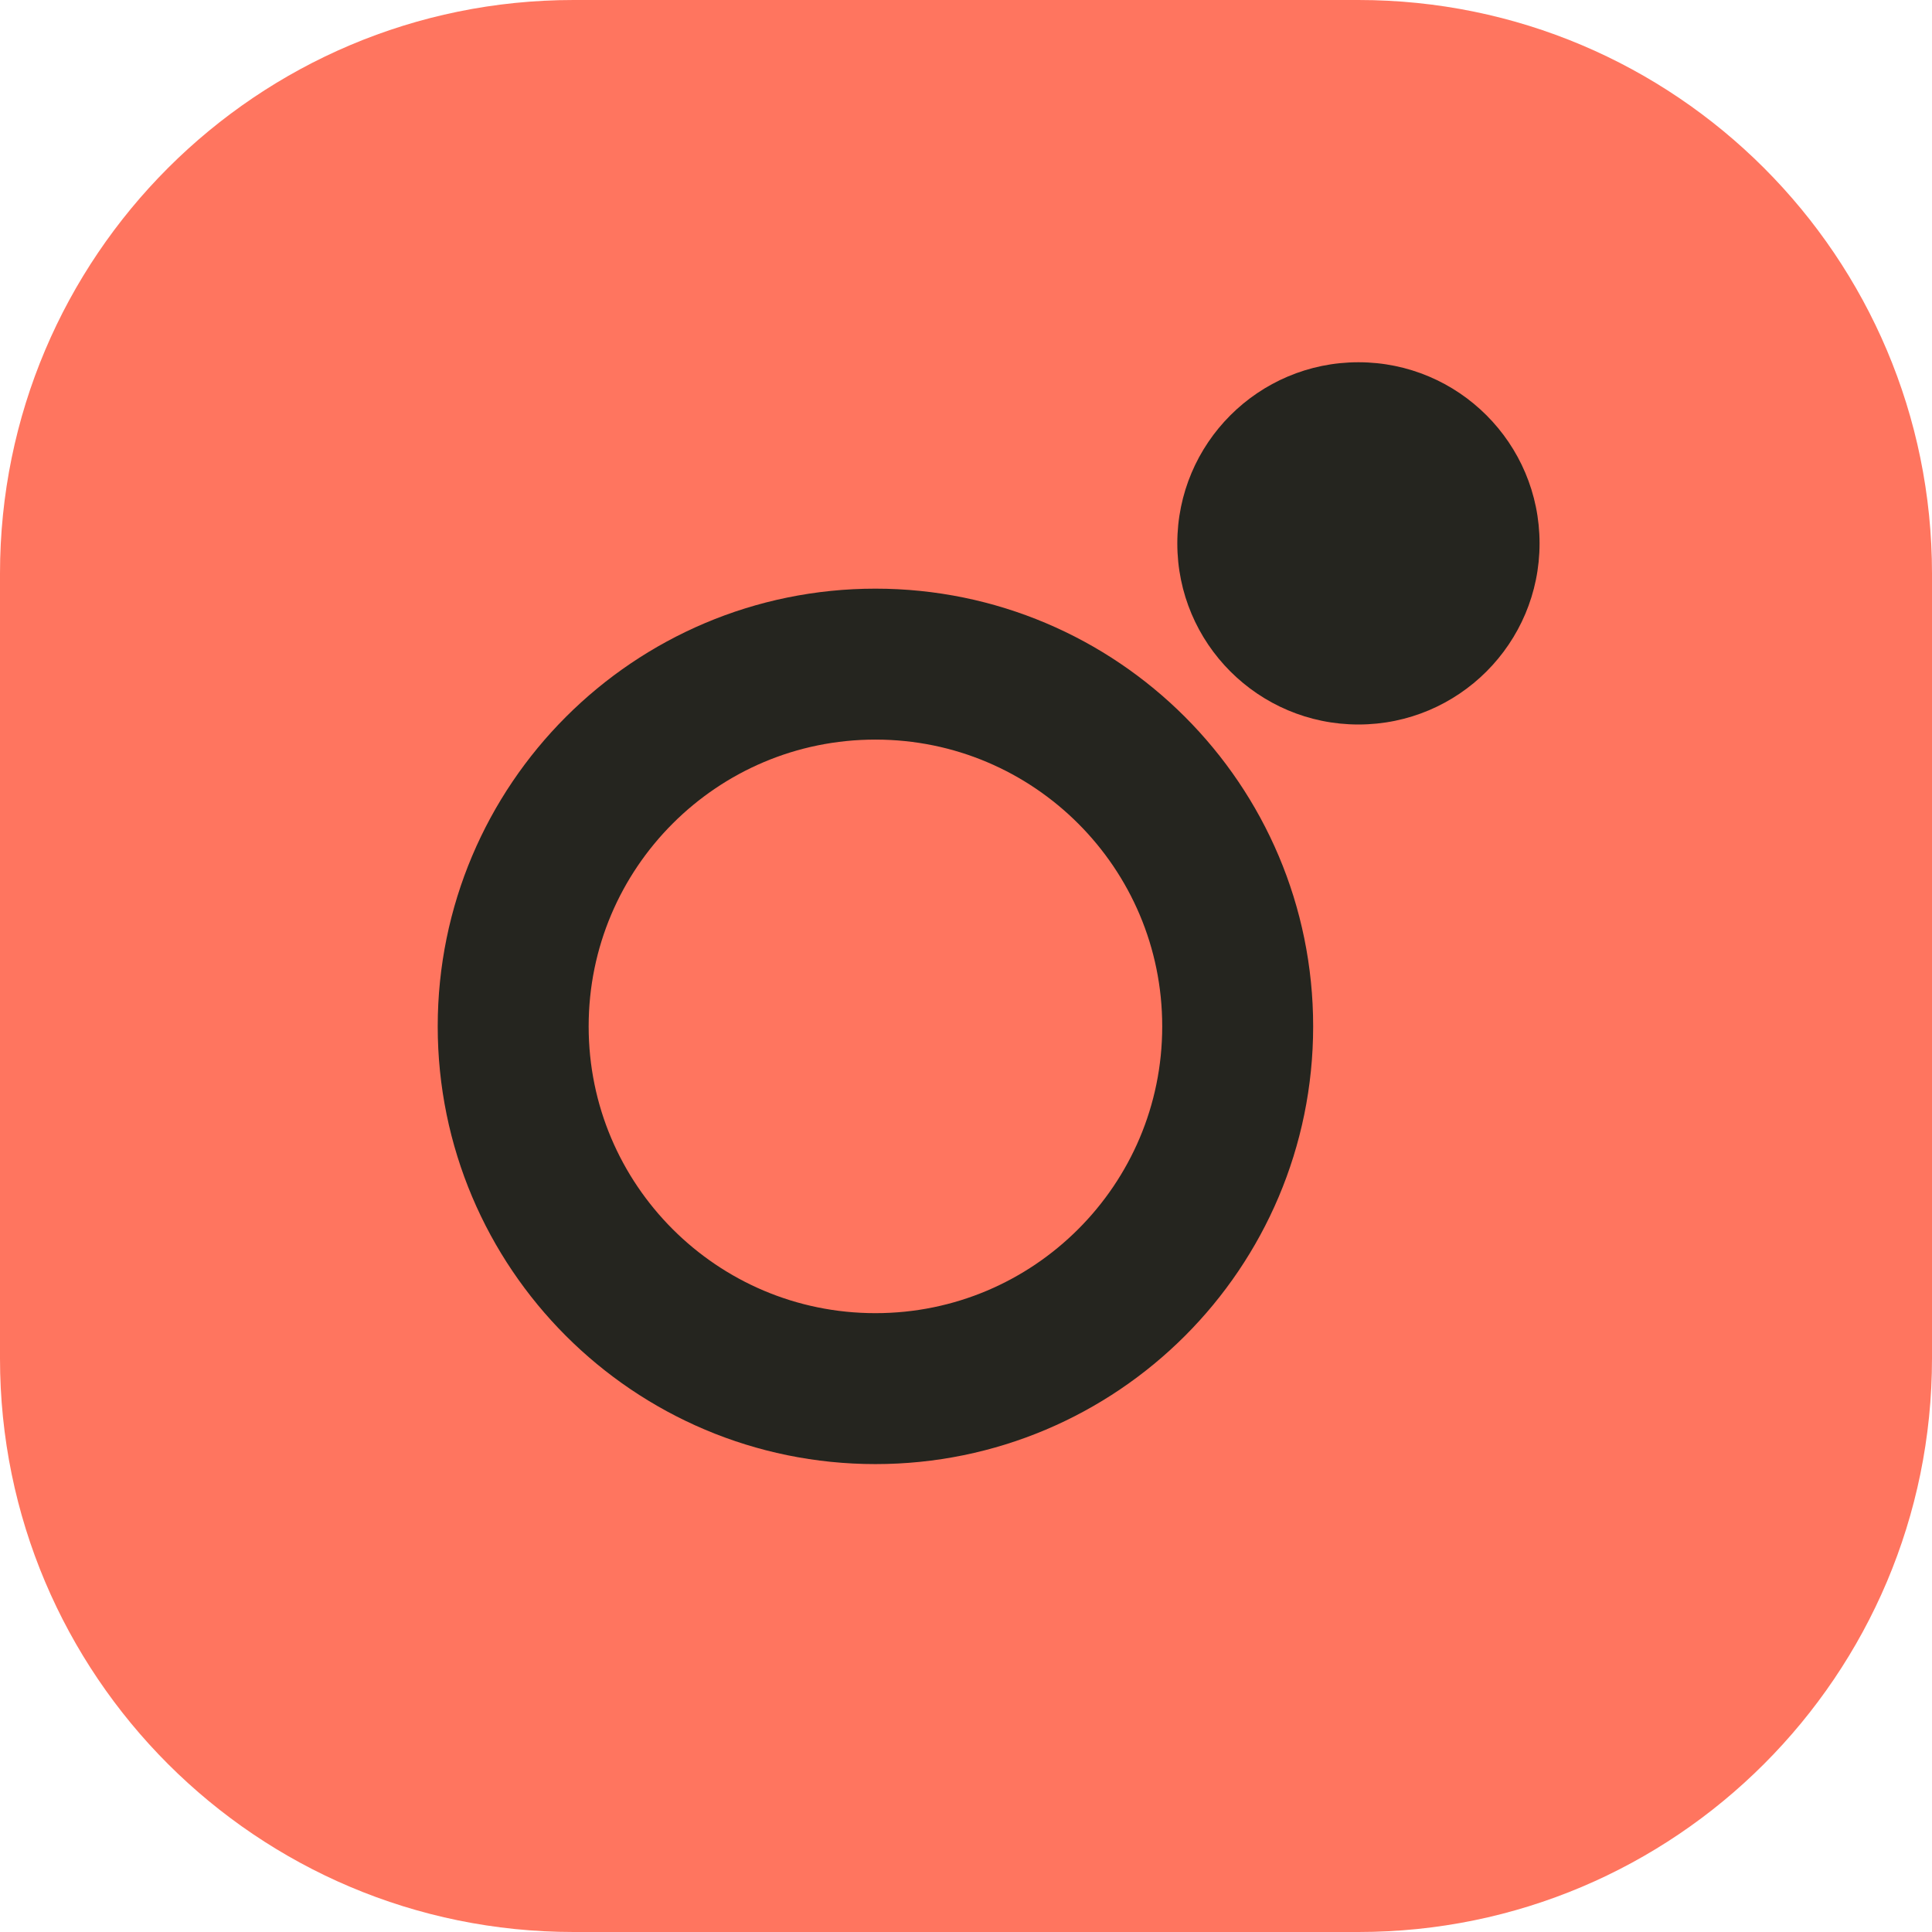
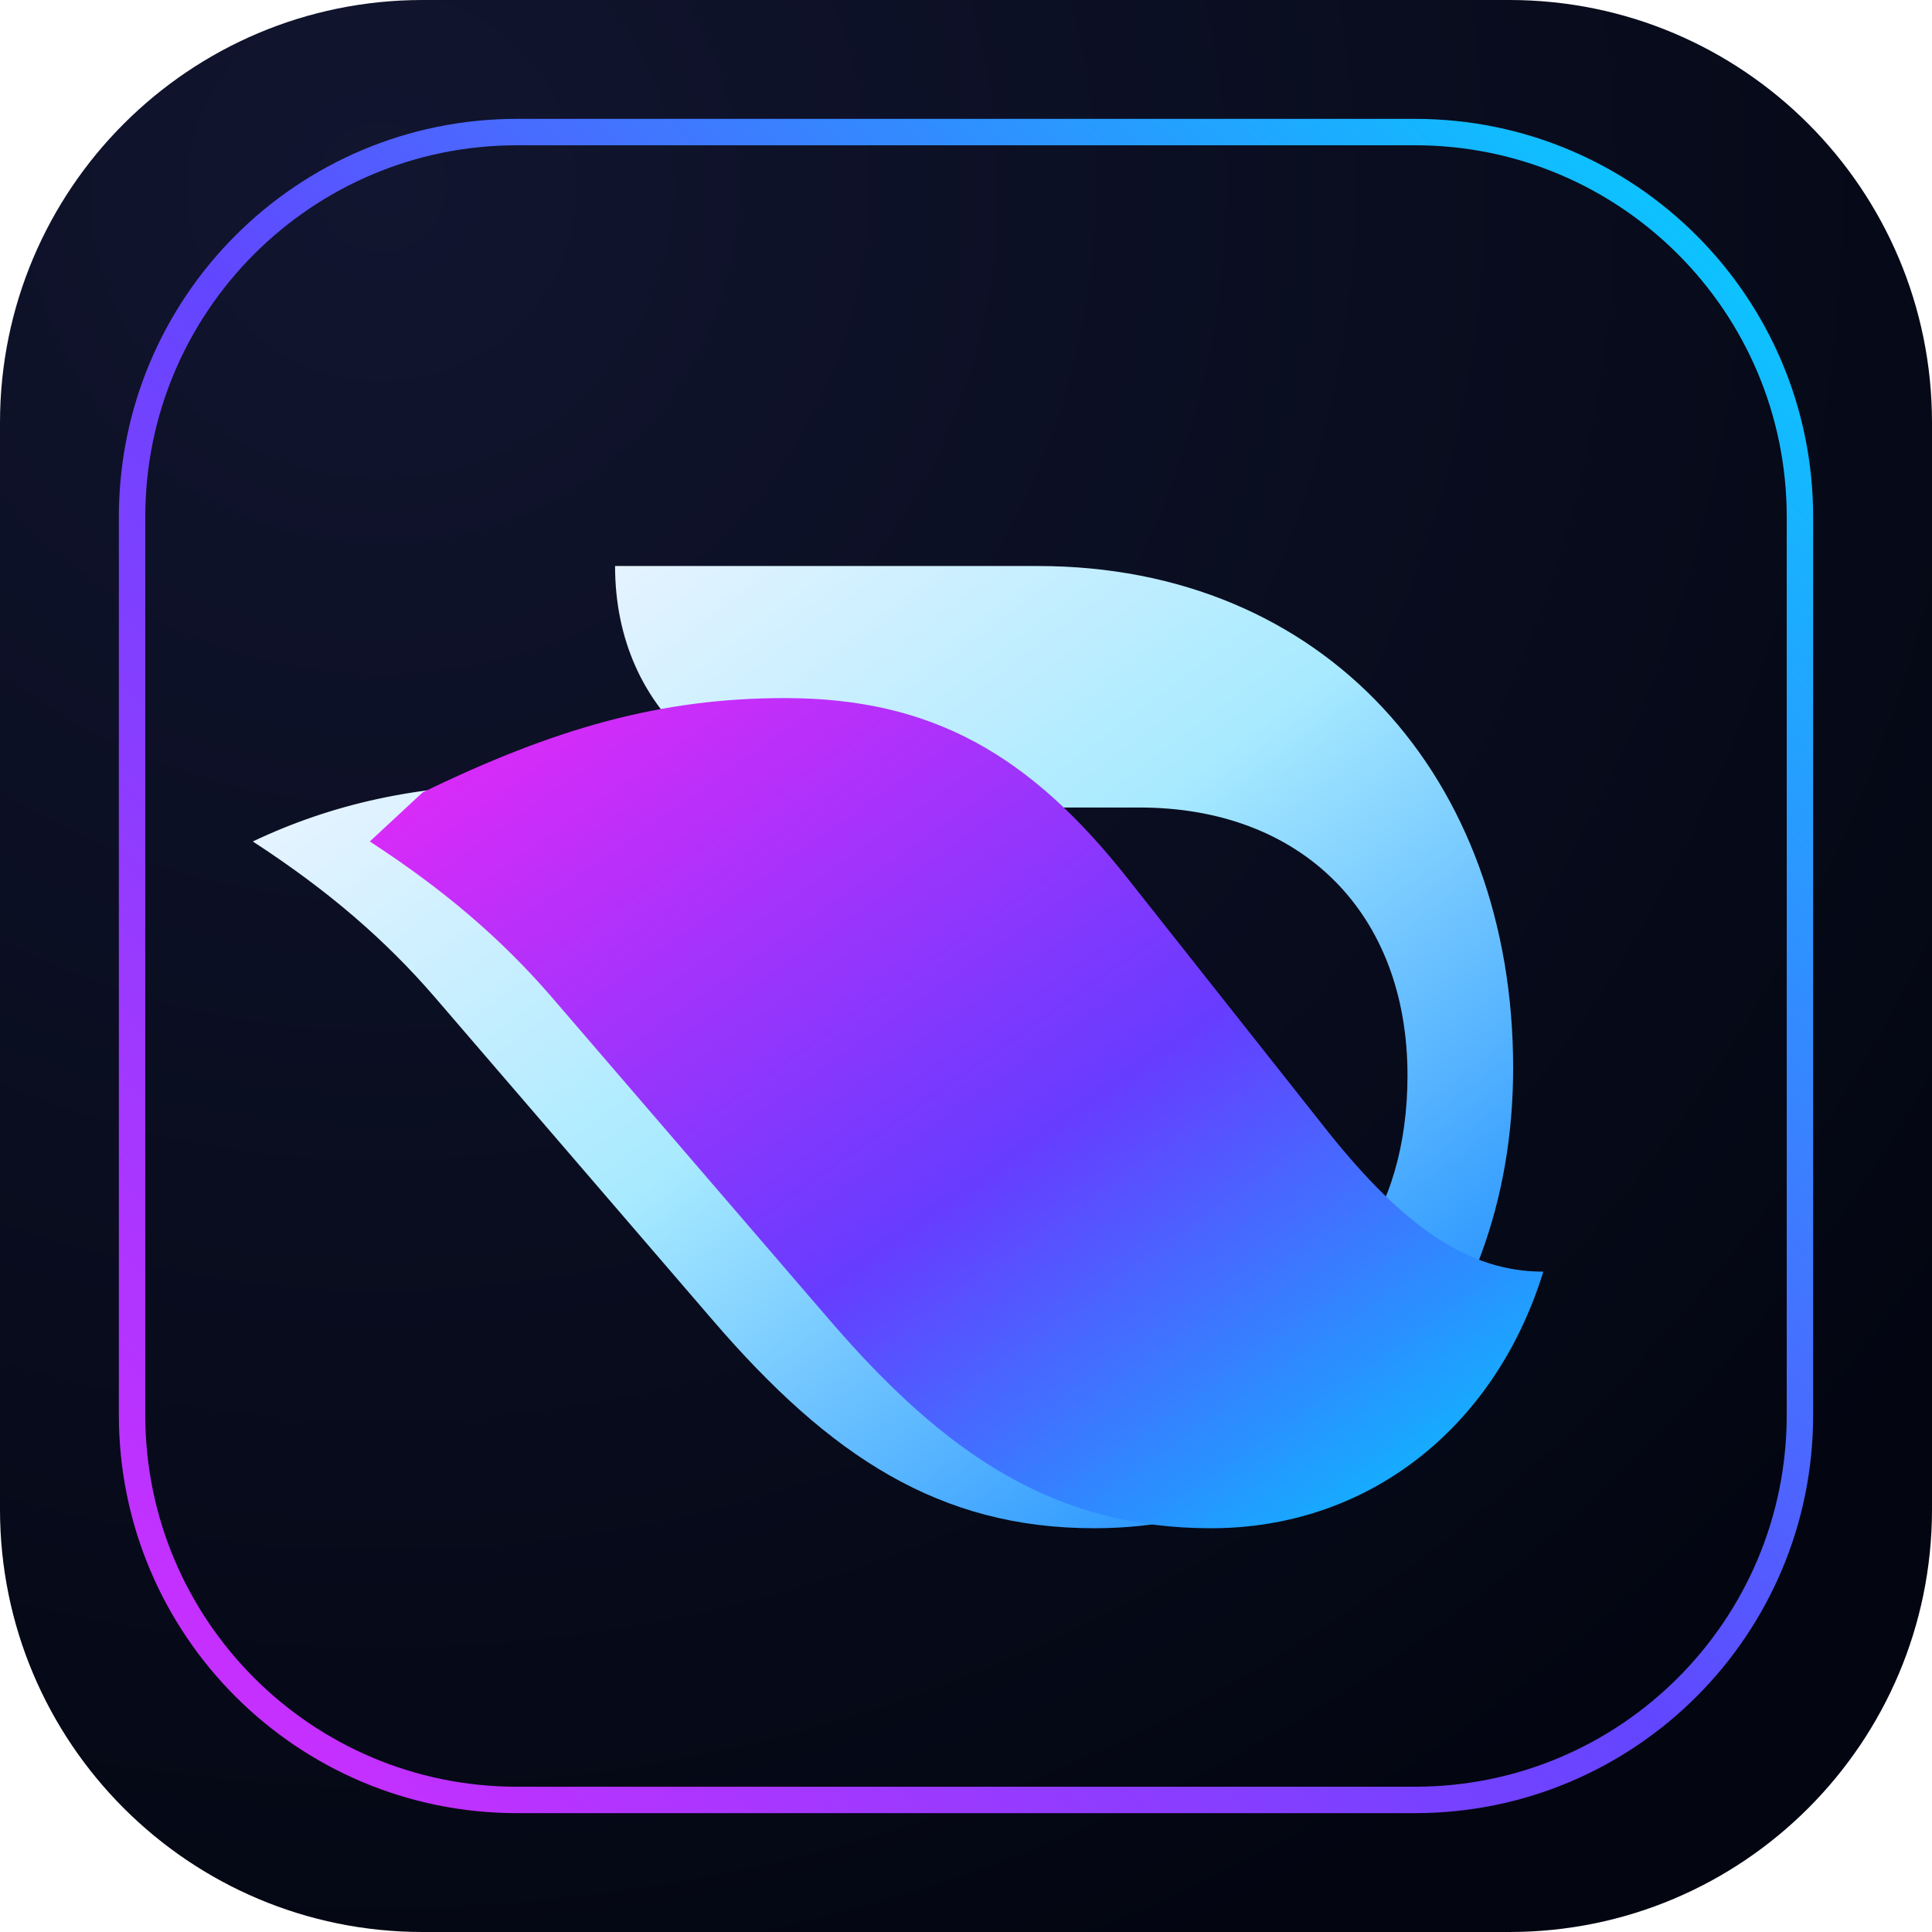
- <svg xmlns="http://www.w3.org/2000/svg" viewBox="0 0 64 64">
-   <rect width="64" height="64" rx="19" fill="#ff755f" />
-   <circle cx="29" cy="34" r="12" fill="none" stroke="#25251f" stroke-width="5" />
-   <circle cx="45" cy="18" r="6" fill="#25251f" />
+ <svg xmlns="http://www.w3.org/2000/svg" viewBox="0 0 512 512">
+   <defs>
+     <linearGradient id="edge" x1="0" y1="1" x2="1" y2="0">
+       <stop stop-color="#d72cff" />
+       <stop offset=".48" stop-color="#6246ff" />
+       <stop offset="1" stop-color="#00d5ff" />
+     </linearGradient>
+     <linearGradient id="ribbon" x1="0" y1="0" x2="1" y2="1">
+       <stop stop-color="#fff7ff" />
+       <stop offset=".48" stop-color="#a8eaff" />
+       <stop offset="1" stop-color="#007aff" />
+     </linearGradient>
+     <linearGradient id="tail" x1="0" y1="0" x2="1" y2="1">
+       <stop stop-color="#ec28f7" />
+       <stop offset=".55" stop-color="#673cff" />
+       <stop offset="1" stop-color="#00caff" />
+     </linearGradient>
+     <radialGradient id="bg" cx=".2" cy=".1" r="1">
+       <stop stop-color="#11152f" />
+       <stop offset="1" stop-color="#030611" />
+     </radialGradient>
+   </defs>
+   <rect width="512" height="512" rx="112" fill="url(#bg)" />
+   <rect x="35" y="35" width="442" height="442" rx="102" fill="none" stroke="url(#edge)" stroke-width="7" />
+   <path d="M151 150h124c76 0 126 56 126 133 0 71-47 122-111 122-41 0-70-19-101-55l-74-86c-13-15-28-28-48-41 21-10 44-15 69-15 43 0 69 16 94 49l45 59c17 22 32 32 50 32 29 0 48-26 48-63 0-43-28-71-71-71h-67c-42 0-72-25-72-64z" fill="url(#ribbon)" />
+   <path d="M112 210c35-17 63-25 96-25 39 0 65 15 91 48l53 67c20 25 37 37 57 37-13 42-47 68-88 68-41 0-70-19-101-55l-74-86c-13-15-28-28-48-41z" fill="url(#tail)" />
</svg>
